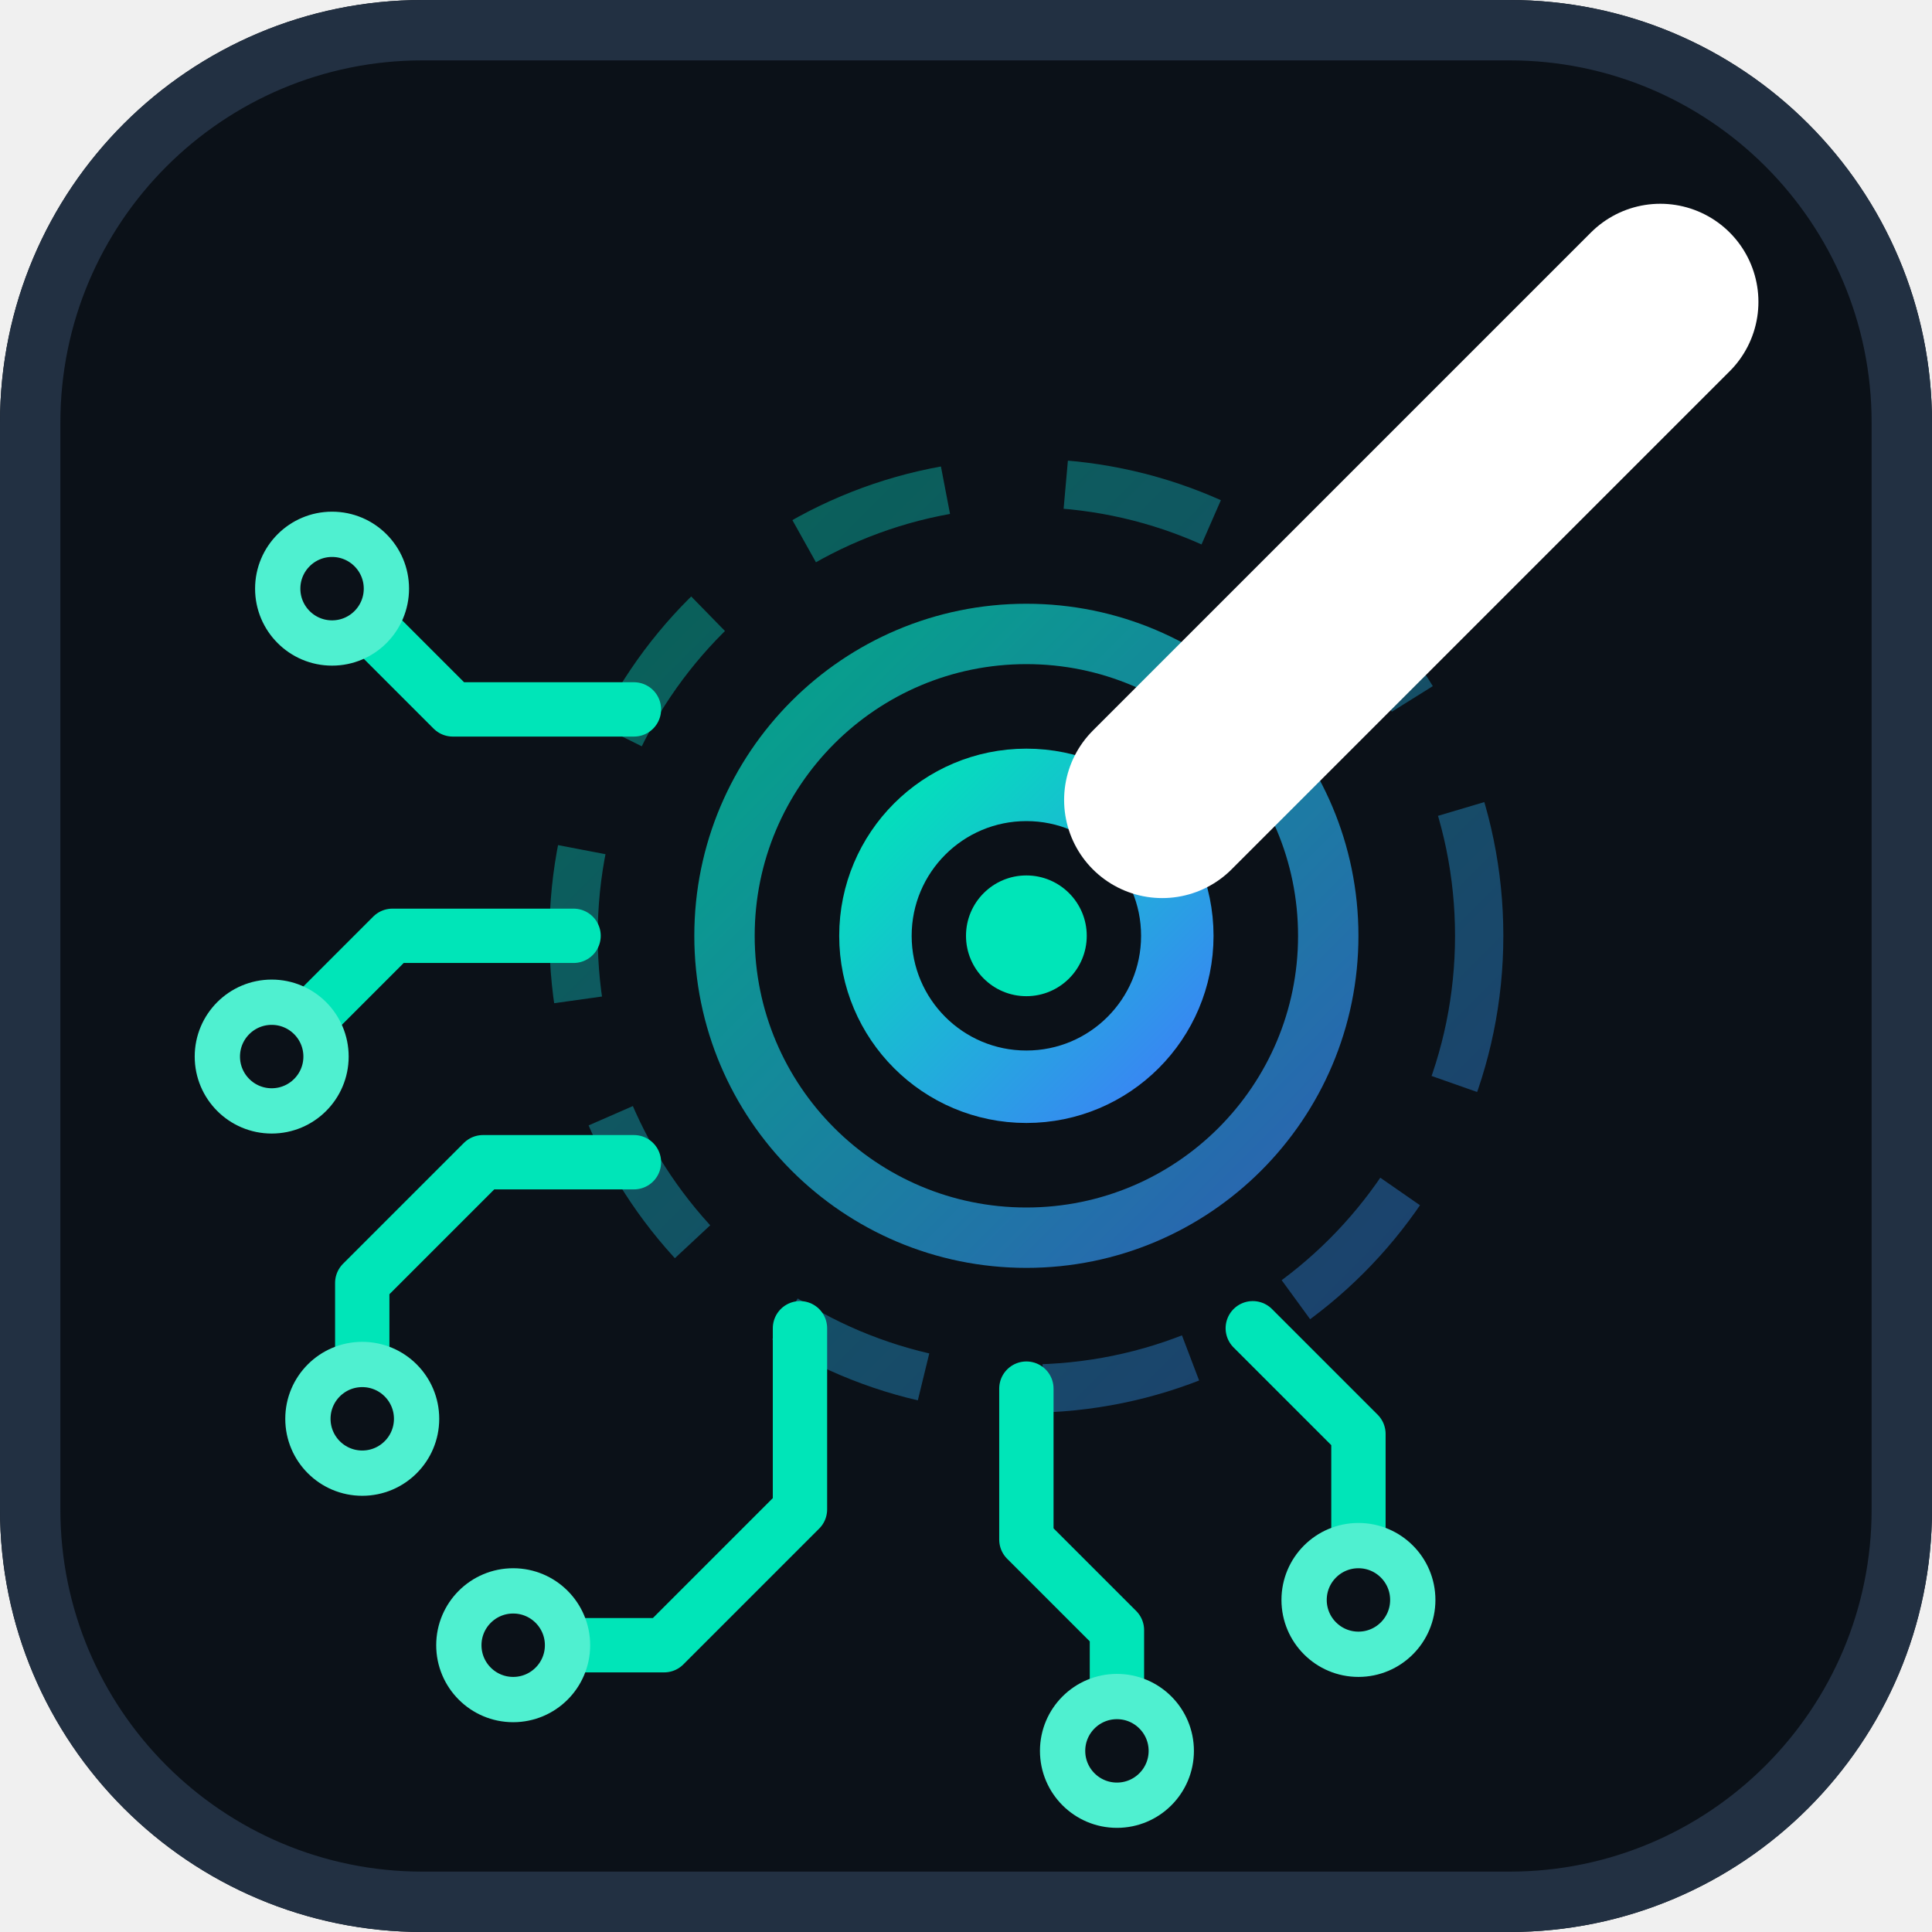
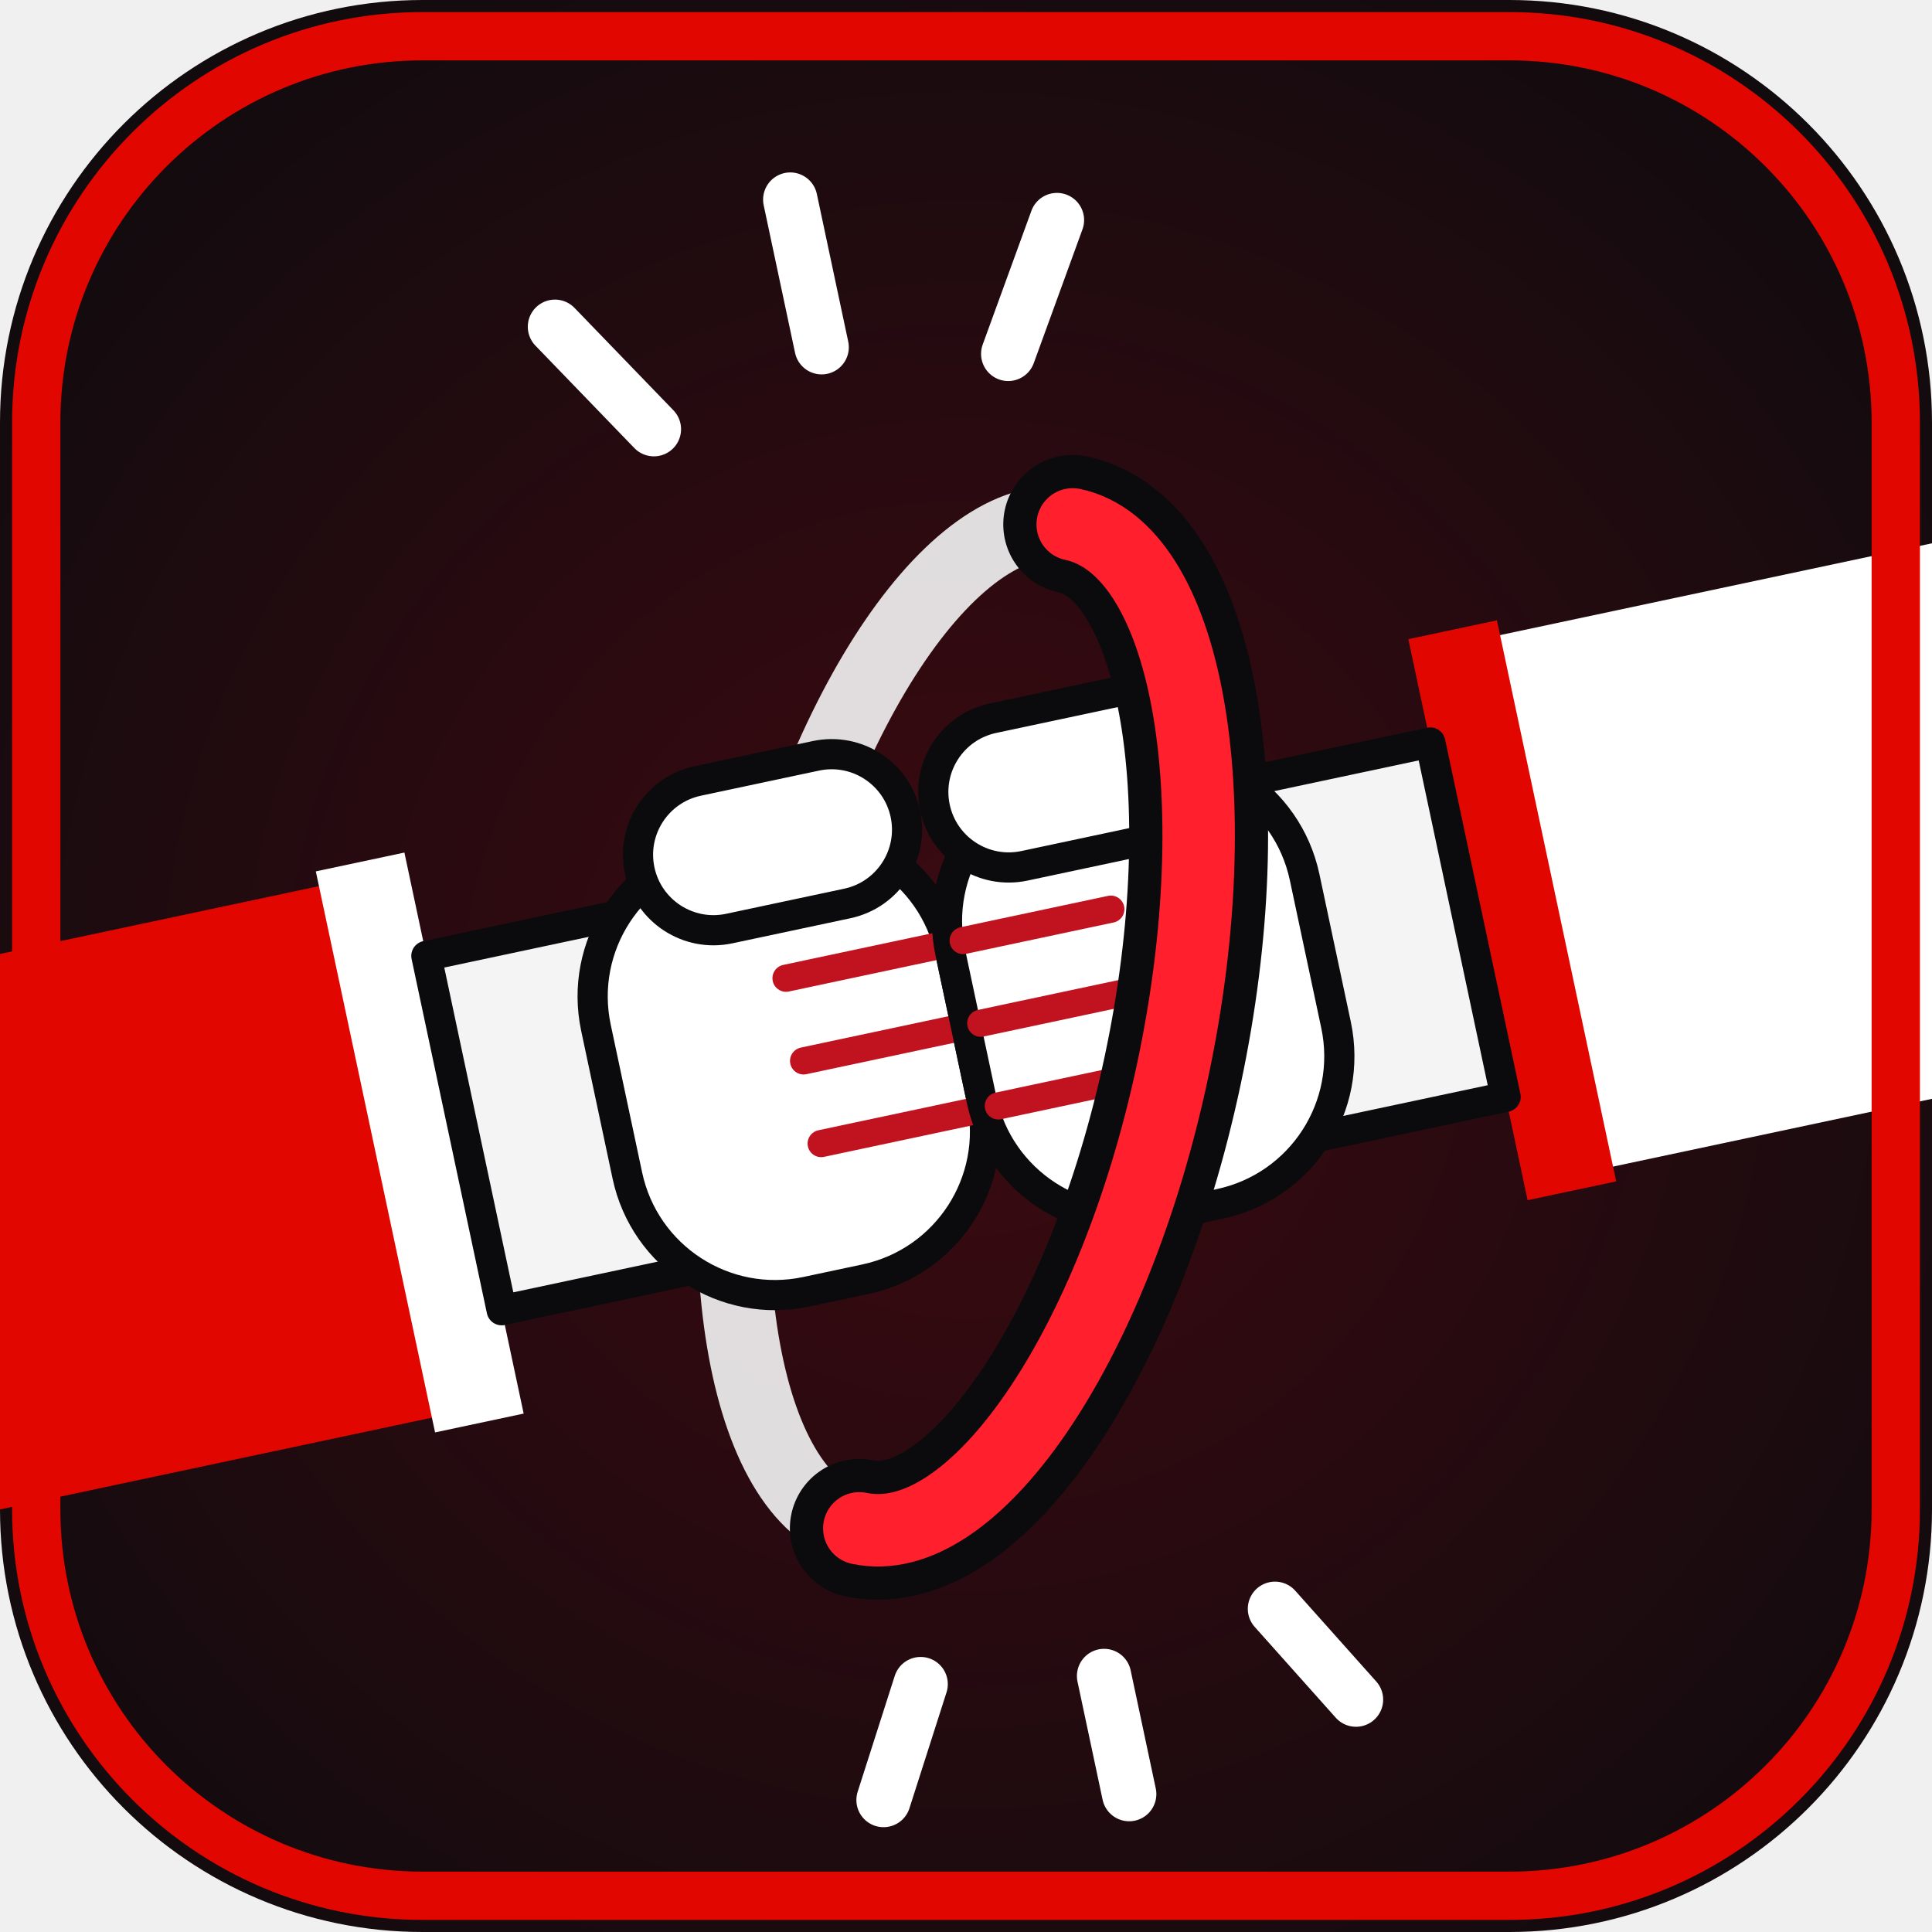
<svg xmlns="http://www.w3.org/2000/svg" viewBox="0 0 64 64" width="64" height="64">
  <defs>
-     <linearGradient id="g" x1="0" y1="0" x2="1" y2="1">
-       <stop offset="0" stop-color="#00e5b8" />
-       <stop offset="1" stop-color="#3b82f6" />
-     </linearGradient>
+     <radialGradient id="bg" cx=".5" cy=".52" r=".7">
+       <stop offset="0" stop-color="#3d0a11" />
+       <stop offset="1" stop-color="#0b0b0e" />
+     </radialGradient>
+     <clipPath id="clip">
+       <rect width="64" height="64" rx="14" />
+     </clipPath>
+     <g id="hand" stroke="#0b0b0e" stroke-width="1" stroke-linejoin="round">
+       <rect x="15" y="28" width="7" height="12" fill="#f4f4f4" />
+       <rect x="20" y="26.5" width="12" height="15" rx="5" fill="#fff" />
+       <rect x="22.5" y="24.2" width="9" height="5" rx="2.5" fill="#fff" />
+       <path d="M26.5 31.2h5M26.5 34h5M26.5 36.8h5" fill="none" stroke="#c1121f" stroke-width=".9" stroke-linecap="round" />
+     </g>
  </defs>
-   <rect width="64" height="64" rx="14" fill="#0b1118" />
-   <rect x="1" y="1" width="62" height="62" rx="13" fill="none" stroke="#223042" stroke-width="2" />
-   <circle cx="34" cy="31" r="5" fill="none" stroke="url(#g)" stroke-width="2.4" />
-   <circle cx="34" cy="31" r="10" fill="none" stroke="url(#g)" stroke-width="2" opacity=".7" />
-   <circle cx="34" cy="31" r="15" fill="none" stroke="url(#g)" stroke-width="1.6" stroke-dasharray="5 4" opacity=".4" />
-   <g fill="none" stroke="#00e5b8" stroke-width="1.8" stroke-linecap="round" stroke-linejoin="round">
-     <path d="M19 31H13L9 35" />
-     <path d="M21 23.5H15L11 19.5" />
-     <path d="M21 38.5H16L12 42.5V47" />
-     <path d="M26.5 44V50L22 54.5H17" />
-     <path d="M34 46V51L37 54V58" />
-     <path d="M41.5 44L45 47.5V53" />
+   <g clip-path="url(#clip)">
+     <rect width="64" height="64" fill="url(#bg)" />
+     <g transform="rotate(-12 32 34)">
+       <path d="M32 51A7 17 0 0 1 32 17" transform="rotate(24 32 34)" fill="none" stroke="#f4f4f4" stroke-width="2.4" stroke-linecap="round" opacity=".9" />
+       <rect x="-6" y="25" width="20" height="18" fill="#e10600" />
+       <rect x="12" y="24.5" width="3" height="19" fill="#fff" />
+       <rect x="50" y="25" width="20" height="18" fill="#fff" />
+       <rect x="49" y="24.5" width="3" height="19" fill="#e10600" />
+       <use href="#hand" />
+       <use href="#hand" transform="translate(64 0) scale(-1 1)" />
+       <path d="M32 17A7 17 0 0 1 32 51" transform="rotate(24 32 34)" fill="none" stroke="#0b0b0e" stroke-width="4.6" stroke-linecap="round" />
+       <path d="M32 17A7 17 0 0 1 32 51" transform="rotate(24 32 34)" fill="none" stroke="#ff1f2d" stroke-width="2.4" stroke-linecap="round" />
+       <g stroke="#fff" stroke-width="1.8" stroke-linecap="round">
+         <path d="M32 11V6" />
+         <path d="M26 12.5L23.5 8.5" />
+         <path d="M38 12.5L40.5 8.5" />
+         <path d="M32 56V60" />
+         <path d="M26 55L24 58.5" />
+         <path d="M38 55L40 58.5" />
+       </g>
+     </g>
+     <rect x="1.2" y="1.2" width="61.6" height="61.6" rx="12.8" fill="none" stroke="#e10600" stroke-width="1.6" />
  </g>
-   <g fill="#0b1118" stroke="#4ff0d0" stroke-width="1.5">
-     <circle cx="9" cy="35" r="1.8" />
-     <circle cx="11" cy="19.5" r="1.8" />
-     <circle cx="12" cy="47" r="1.8" />
-     <circle cx="17" cy="54.5" r="1.8" />
-     <circle cx="37" cy="58" r="1.8" />
-     <circle cx="45" cy="53" r="1.8" />
-   </g>
-   <circle cx="34" cy="31" r="2" fill="#00e5b8" />
-   <path d="M55 10L38.5 26.5" stroke="#fff" stroke-width="6.5" stroke-linecap="round" />
</svg>
